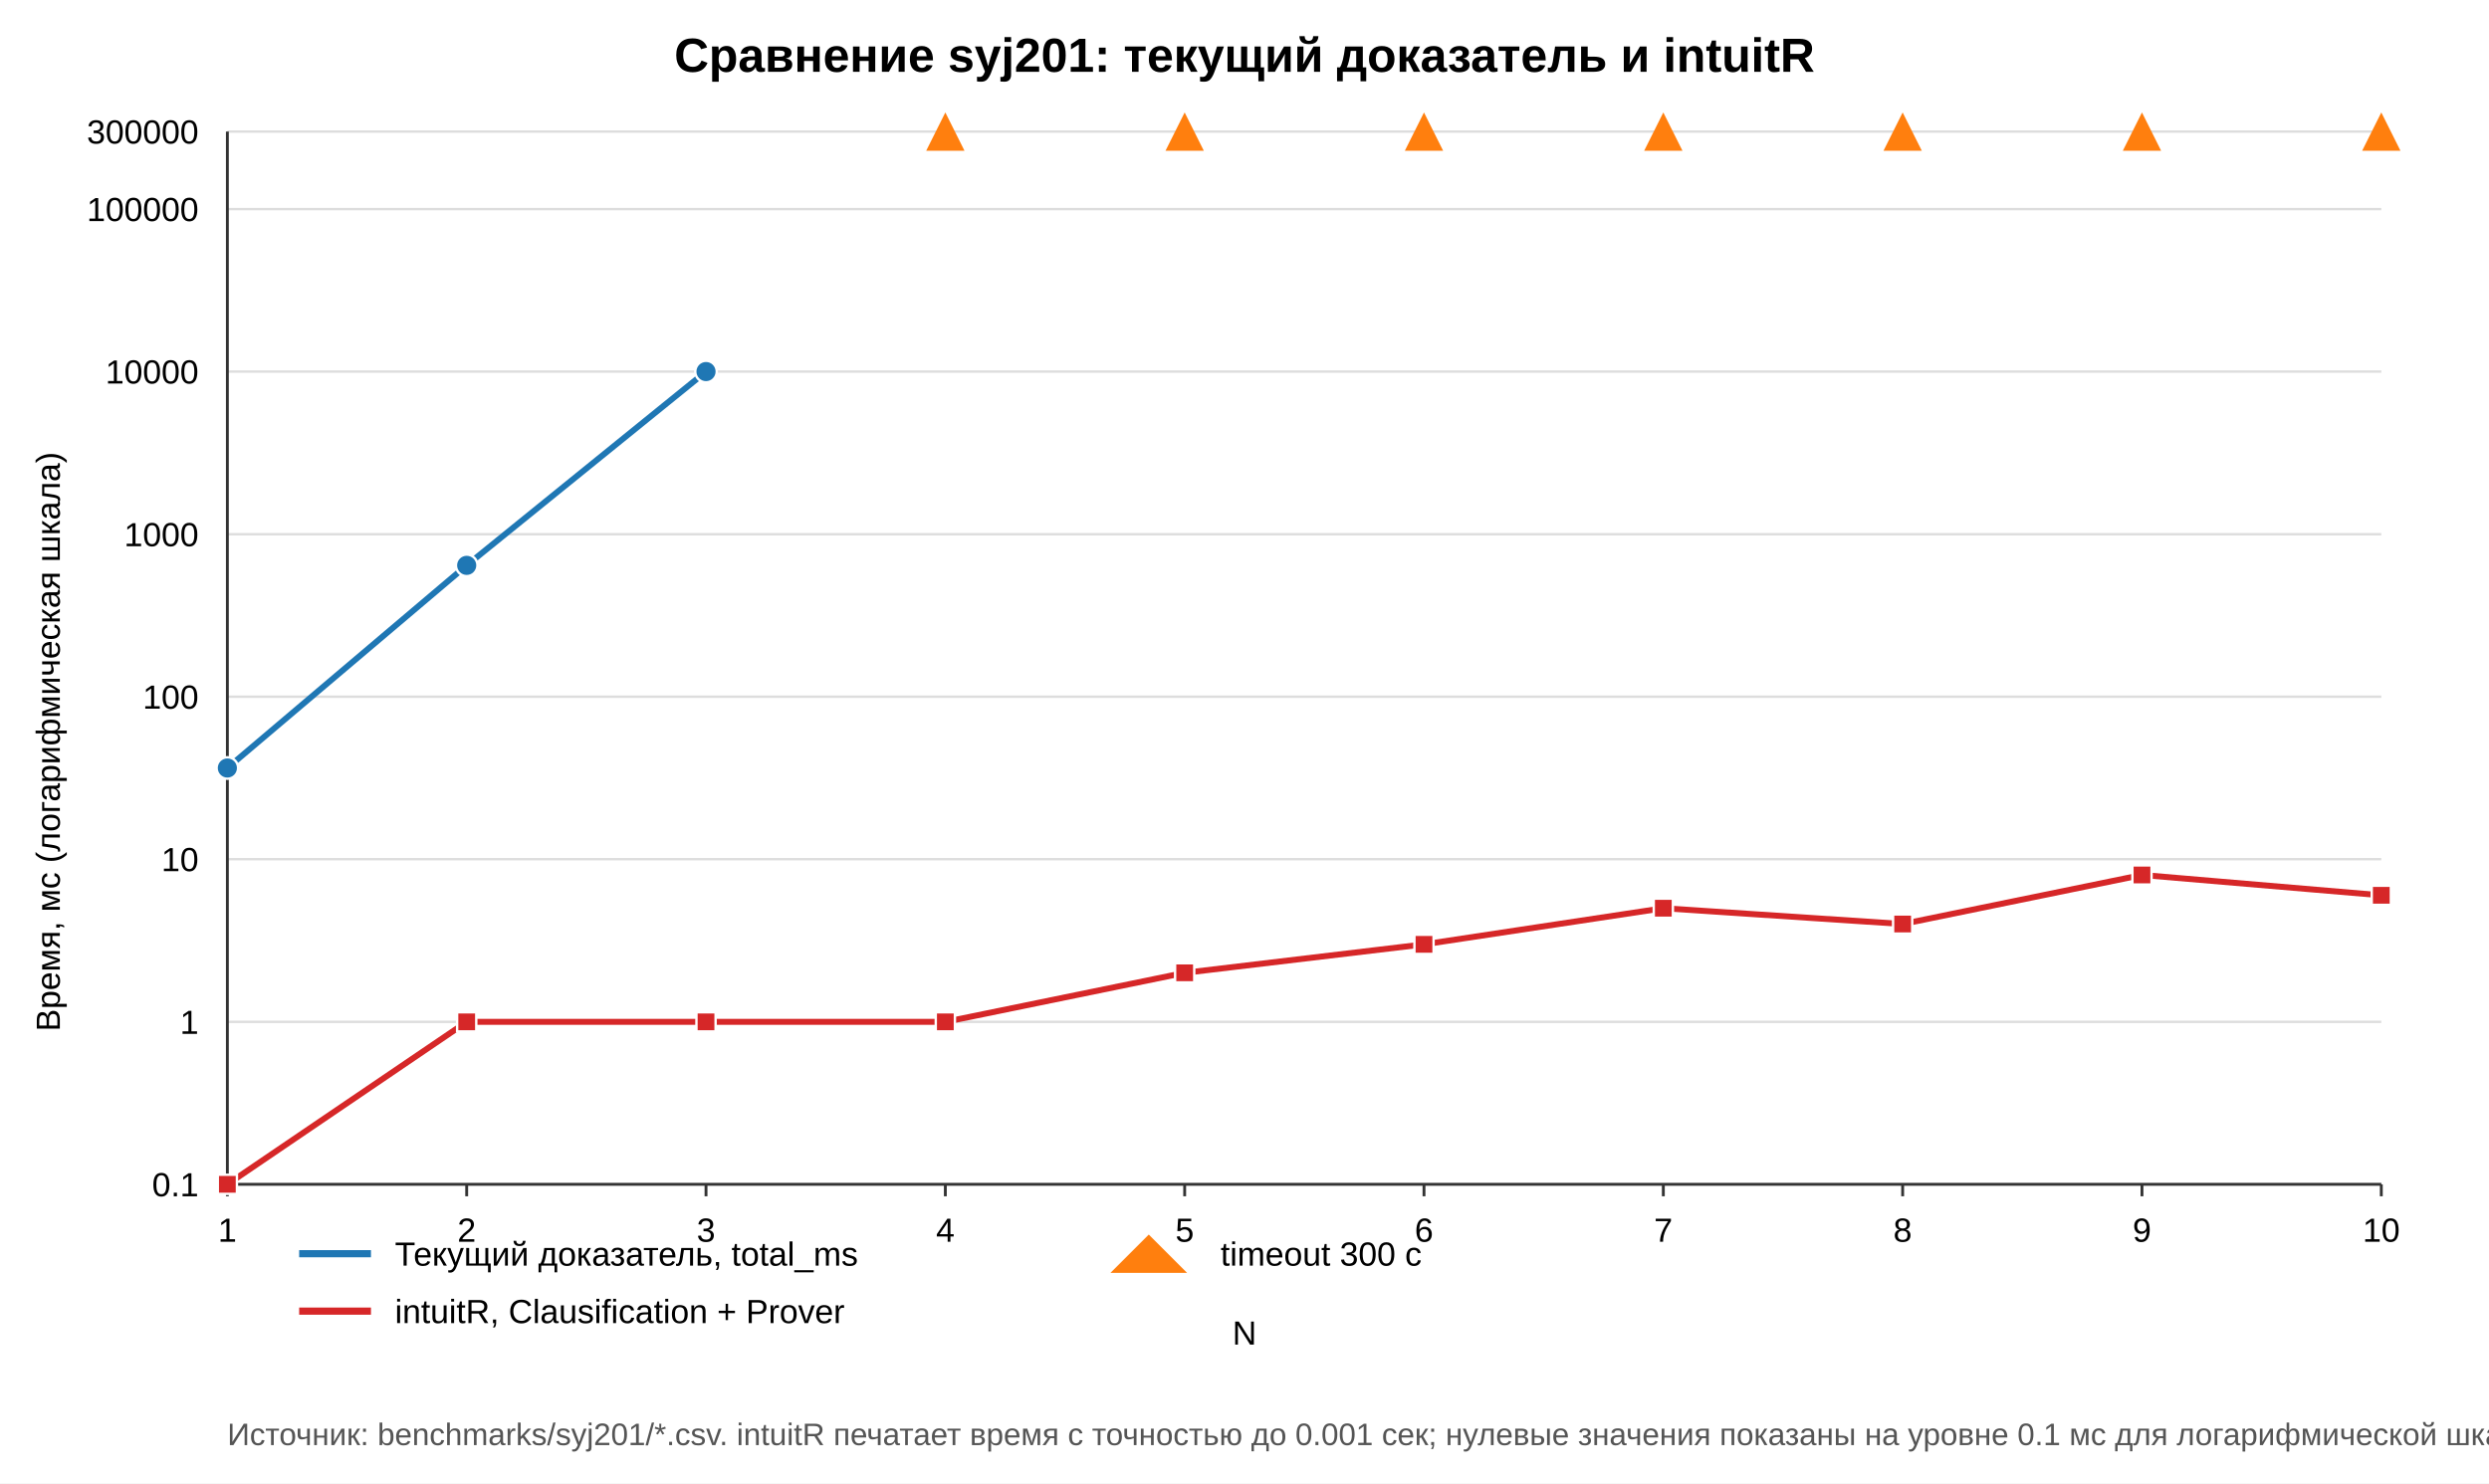
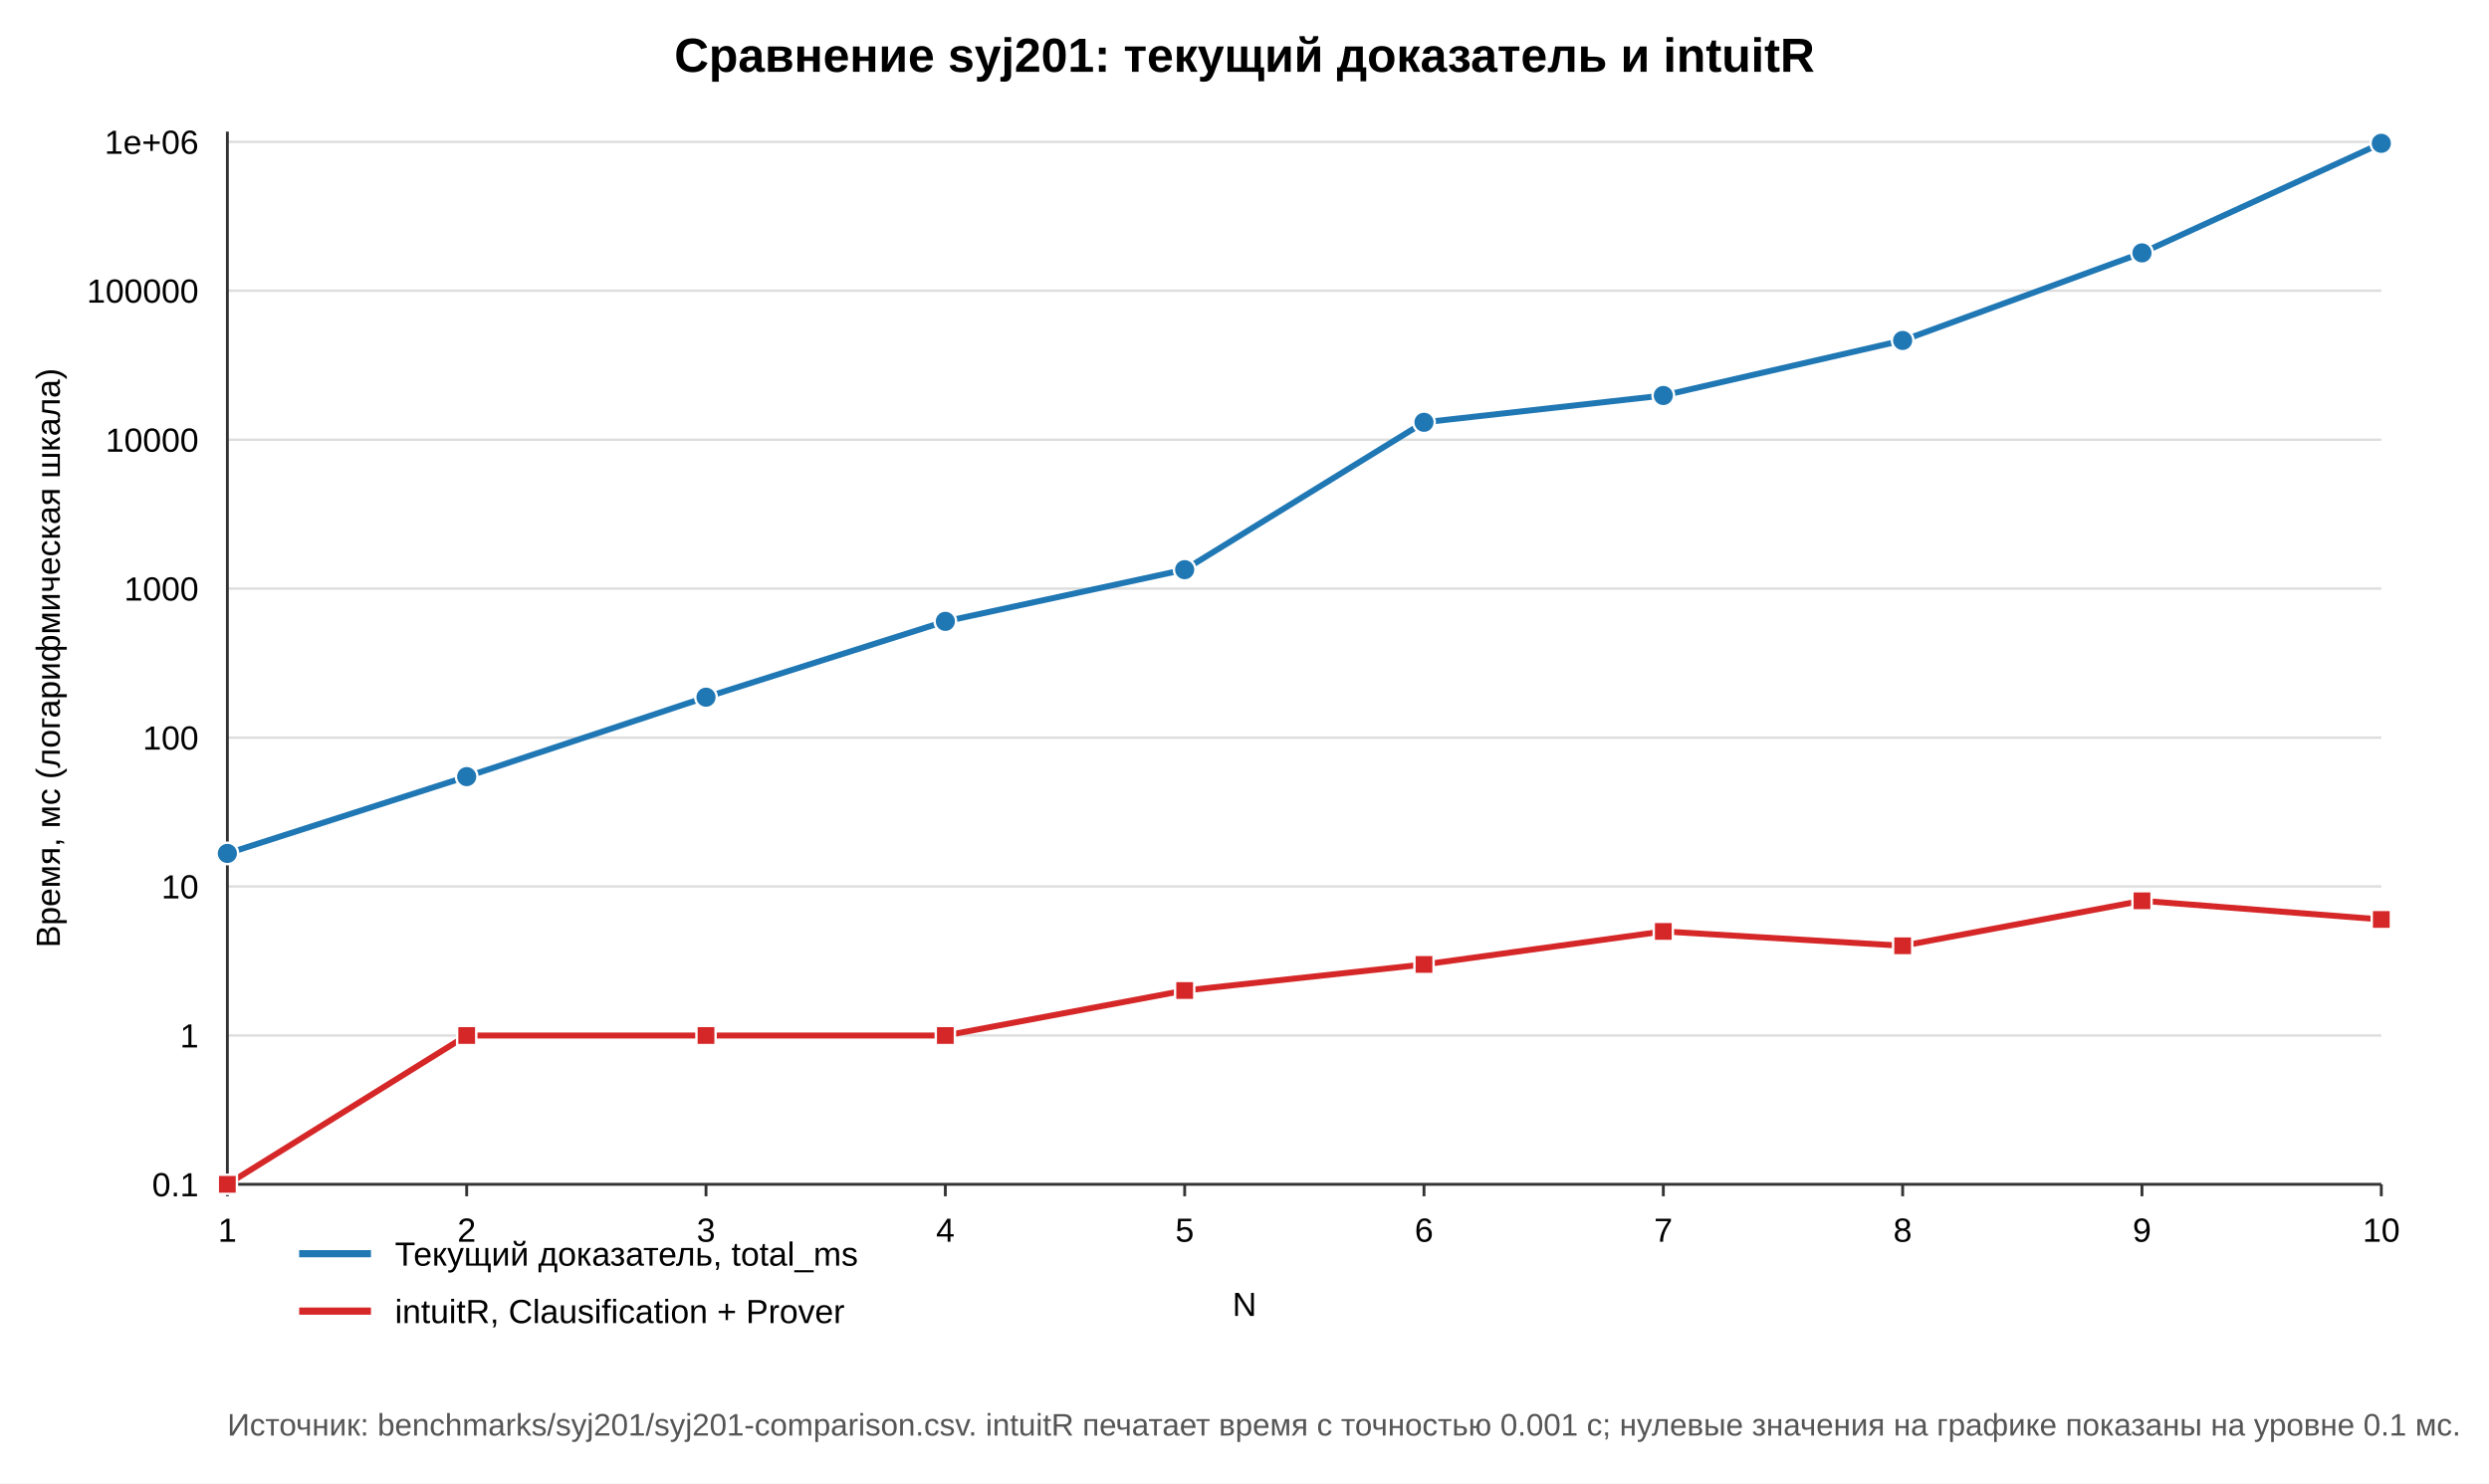
<svg xmlns="http://www.w3.org/2000/svg" width="1040" height="620" viewBox="0 0 1040 620">
  <rect width="100%" height="100%" fill="white" />
-   <style>text{font-family:Arial, sans-serif;font-size:14px}.title{font-size:20px;font-weight:bold}.axis{stroke:#333;stroke-width:1.2}.grid{stroke:#ddd;stroke-width:1}.line{fill:none;stroke-width:2.5}.marker{stroke:white;stroke-width:1}.legend{font-size:14px}.note{font-size:13px;fill:#555}</style>
-   <text class="title" x="520.0" y="30" text-anchor="middle">Сравнение syj201: текущий доказатель и intuitR</text>
-   <line class="grid" x1="95" y1="495.0" x2="995" y2="495.0" />
-   <text x="83" y="500.0" text-anchor="end">0.1</text>
-   <line class="grid" x1="95" y1="427.1" x2="995" y2="427.1" />
-   <text x="83" y="432.1" text-anchor="end">1</text>
-   <line class="grid" x1="95" y1="359.1" x2="995" y2="359.1" />
-   <text x="83" y="364.1" text-anchor="end">10</text>
-   <line class="grid" x1="95" y1="291.2" x2="995" y2="291.2" />
-   <text x="83" y="296.2" text-anchor="end">100</text>
-   <line class="grid" x1="95" y1="223.3" x2="995" y2="223.3" />
-   <text x="83" y="228.3" text-anchor="end">1000</text>
-   <line class="grid" x1="95" y1="155.3" x2="995" y2="155.3" />
-   <text x="83" y="160.3" text-anchor="end">10000</text>
-   <line class="grid" x1="95" y1="87.4" x2="995" y2="87.4" />
-   <text x="83" y="92.4" text-anchor="end">100000</text>
-   <line class="grid" x1="95" y1="55.0" x2="995" y2="55.0" />
-   <text x="83" y="60.0" text-anchor="end">300000</text>
-   <line class="axis" x1="95" y1="55" x2="95" y2="495" />
-   <line class="axis" x1="95" y1="495" x2="995" y2="495" />
-   <line class="axis" x1="95.0" y1="495" x2="95.0" y2="500" />
-   <text x="95.0" y="519" text-anchor="middle">1</text>
-   <line class="axis" x1="195.0" y1="495" x2="195.0" y2="500" />
-   <text x="195.0" y="519" text-anchor="middle">2</text>
-   <line class="axis" x1="295.0" y1="495" x2="295.0" y2="500" />
-   <text x="295.0" y="519" text-anchor="middle">3</text>
-   <line class="axis" x1="395.0" y1="495" x2="395.0" y2="500" />
-   <text x="395.0" y="519" text-anchor="middle">4</text>
-   <line class="axis" x1="495.0" y1="495" x2="495.0" y2="500" />
-   <text x="495.0" y="519" text-anchor="middle">5</text>
-   <line class="axis" x1="595.0" y1="495" x2="595.0" y2="500" />
-   <text x="595.0" y="519" text-anchor="middle">6</text>
-   <line class="axis" x1="695.0" y1="495" x2="695.0" y2="500" />
-   <text x="695.0" y="519" text-anchor="middle">7</text>
-   <line class="axis" x1="795.0" y1="495" x2="795.0" y2="500" />
-   <text x="795.0" y="519" text-anchor="middle">8</text>
-   <line class="axis" x1="895.0" y1="495" x2="895.0" y2="500" />
-   <text x="895.0" y="519" text-anchor="middle">9</text>
-   <line class="axis" x1="995.0" y1="495" x2="995.0" y2="500" />
-   <text x="995.0" y="519" text-anchor="middle">10</text>
-   <text x="520.0" y="562" text-anchor="middle">N</text>
-   <text transform="translate(25,310.0) rotate(-90)" text-anchor="middle">Время, мс (логарифмическая шкала)</text>
-   <path class="line" d="M 95.0 321.0 L 195.0 236.3 L 295.0 155.3" stroke="#1f77b4" />
-   <circle class="marker" cx="95.0" cy="321.0" r="4.5" fill="#1f77b4" />
-   <circle class="marker" cx="195.0" cy="236.3" r="4.5" fill="#1f77b4" />
-   <circle class="marker" cx="295.0" cy="155.3" r="4.5" fill="#1f77b4" />
-   <path class="line" d="M 95.0 495.0 L 195.0 427.1 L 295.0 427.1 L 395.0 427.1 L 495.0 406.6 L 595.0 394.7 L 695.0 379.6 L 795.0 386.2 L 895.0 365.7 L 995.0 374.2" stroke="#d62728" />
-   <rect class="marker" x="91.0" y="491.0" width="8" height="8" fill="#d62728" />
-   <rect class="marker" x="191.0" y="423.1" width="8" height="8" fill="#d62728" />
-   <rect class="marker" x="291.0" y="423.1" width="8" height="8" fill="#d62728" />
-   <rect class="marker" x="391.0" y="423.1" width="8" height="8" fill="#d62728" />
-   <rect class="marker" x="491.0" y="402.6" width="8" height="8" fill="#d62728" />
-   <rect class="marker" x="591.0" y="390.7" width="8" height="8" fill="#d62728" />
-   <rect class="marker" x="691.0" y="375.6" width="8" height="8" fill="#d62728" />
-   <rect class="marker" x="791.0" y="382.2" width="8" height="8" fill="#d62728" />
-   <rect class="marker" x="891.0" y="361.7" width="8" height="8" fill="#d62728" />
-   <rect class="marker" x="991.0" y="370.2" width="8" height="8" fill="#d62728" />
-   <polygon points="395.0,47.0 403.0,63.0 387.0,63.0" fill="#ff7f0e" />
-   <polygon points="495.0,47.0 503.0,63.0 487.0,63.0" fill="#ff7f0e" />
-   <polygon points="595.0,47.0 603.0,63.0 587.0,63.0" fill="#ff7f0e" />
-   <polygon points="695.0,47.0 703.0,63.0 687.0,63.0" fill="#ff7f0e" />
-   <polygon points="795.0,47.0 803.0,63.0 787.0,63.0" fill="#ff7f0e" />
-   <polygon points="895.0,47.0 903.0,63.0 887.0,63.0" fill="#ff7f0e" />
-   <polygon points="995.0,47.0 1003.0,63.0 987.0,63.0" fill="#ff7f0e" />
+   <text x="520.0" y="30" text-anchor="middle" font-family="Arial,sans-serif" font-size="20" font-weight="bold">Сравнение syj201: текущий доказатель и intuitR</text>
+   <line x1="95" y1="495.0" x2="995" y2="495.0" stroke="#ddd" stroke-width="1" />
+   <text x="83" y="500.0" text-anchor="end" font-family="Arial,sans-serif" font-size="14">0.1</text>
+   <line x1="95" y1="432.8" x2="995" y2="432.8" stroke="#ddd" stroke-width="1" />
+   <text x="83" y="437.8" text-anchor="end" font-family="Arial,sans-serif" font-size="14">1</text>
+   <line x1="95" y1="370.5" x2="995" y2="370.5" stroke="#ddd" stroke-width="1" />
+   <text x="83" y="375.5" text-anchor="end" font-family="Arial,sans-serif" font-size="14">10</text>
+   <line x1="95" y1="308.3" x2="995" y2="308.3" stroke="#ddd" stroke-width="1" />
+   <text x="83" y="313.3" text-anchor="end" font-family="Arial,sans-serif" font-size="14">100</text>
+   <line x1="95" y1="246.0" x2="995" y2="246.0" stroke="#ddd" stroke-width="1" />
+   <text x="83" y="251.0" text-anchor="end" font-family="Arial,sans-serif" font-size="14">1000</text>
+   <line x1="95" y1="183.8" x2="995" y2="183.8" stroke="#ddd" stroke-width="1" />
+   <text x="83" y="188.8" text-anchor="end" font-family="Arial,sans-serif" font-size="14">10000</text>
+   <line x1="95" y1="121.5" x2="995" y2="121.5" stroke="#ddd" stroke-width="1" />
+   <text x="83" y="126.5" text-anchor="end" font-family="Arial,sans-serif" font-size="14">100000</text>
+   <line x1="95" y1="59.3" x2="995" y2="59.3" stroke="#ddd" stroke-width="1" />
+   <text x="83" y="64.3" text-anchor="end" font-family="Arial,sans-serif" font-size="14">1e+06</text>
+   <line x1="95" y1="55" x2="95" y2="495" stroke="#333" stroke-width="1.2" />
+   <line x1="95" y1="495" x2="995" y2="495" stroke="#333" stroke-width="1.2" />
+   <line x1="95.0" y1="495" x2="95.0" y2="500" stroke="#333" stroke-width="1.2" />
+   <text x="95.0" y="519" text-anchor="middle" font-family="Arial,sans-serif" font-size="14">1</text>
+   <line x1="195.0" y1="495" x2="195.0" y2="500" stroke="#333" stroke-width="1.2" />
+   <text x="195.0" y="519" text-anchor="middle" font-family="Arial,sans-serif" font-size="14">2</text>
+   <line x1="295.0" y1="495" x2="295.0" y2="500" stroke="#333" stroke-width="1.2" />
+   <text x="295.0" y="519" text-anchor="middle" font-family="Arial,sans-serif" font-size="14">3</text>
+   <line x1="395.0" y1="495" x2="395.0" y2="500" stroke="#333" stroke-width="1.2" />
+   <text x="395.0" y="519" text-anchor="middle" font-family="Arial,sans-serif" font-size="14">4</text>
+   <line x1="495.0" y1="495" x2="495.0" y2="500" stroke="#333" stroke-width="1.2" />
+   <text x="495.0" y="519" text-anchor="middle" font-family="Arial,sans-serif" font-size="14">5</text>
+   <line x1="595.0" y1="495" x2="595.0" y2="500" stroke="#333" stroke-width="1.2" />
+   <text x="595.0" y="519" text-anchor="middle" font-family="Arial,sans-serif" font-size="14">6</text>
+   <line x1="695.0" y1="495" x2="695.0" y2="500" stroke="#333" stroke-width="1.2" />
+   <text x="695.0" y="519" text-anchor="middle" font-family="Arial,sans-serif" font-size="14">7</text>
+   <line x1="795.0" y1="495" x2="795.0" y2="500" stroke="#333" stroke-width="1.2" />
+   <text x="795.0" y="519" text-anchor="middle" font-family="Arial,sans-serif" font-size="14">8</text>
+   <line x1="895.0" y1="495" x2="895.0" y2="500" stroke="#333" stroke-width="1.2" />
+   <text x="895.0" y="519" text-anchor="middle" font-family="Arial,sans-serif" font-size="14">9</text>
+   <line x1="995.0" y1="495" x2="995.0" y2="500" stroke="#333" stroke-width="1.2" />
+   <text x="995.0" y="519" text-anchor="middle" font-family="Arial,sans-serif" font-size="14">10</text>
+   <text x="520.0" y="550" text-anchor="middle" font-family="Arial,sans-serif" font-size="14">N</text>
+   <text transform="translate(25,275.0) rotate(-90)" text-anchor="middle" font-family="Arial,sans-serif" font-size="14">Время, мс (логарифмическая шкала)</text>
+   <polyline fill="none" stroke="#1f77b4" stroke-width="2.5" points="95.0,356.7 195.0,324.6 295.0,291.4 395.0,259.7 495.0,238.1 595.0,176.5 695.0,165.3 795.0,142.3 895.0,105.7 995.0,59.9" />
+   <circle cx="95.0" cy="356.7" r="4.5" fill="#1f77b4" stroke="white" stroke-width="1" />
+   <circle cx="195.0" cy="324.6" r="4.5" fill="#1f77b4" stroke="white" stroke-width="1" />
+   <circle cx="295.0" cy="291.4" r="4.5" fill="#1f77b4" stroke="white" stroke-width="1" />
+   <circle cx="395.0" cy="259.7" r="4.5" fill="#1f77b4" stroke="white" stroke-width="1" />
+   <circle cx="495.0" cy="238.1" r="4.5" fill="#1f77b4" stroke="white" stroke-width="1" />
+   <circle cx="595.0" cy="176.5" r="4.5" fill="#1f77b4" stroke="white" stroke-width="1" />
+   <circle cx="695.0" cy="165.3" r="4.5" fill="#1f77b4" stroke="white" stroke-width="1" />
+   <circle cx="795.0" cy="142.3" r="4.5" fill="#1f77b4" stroke="white" stroke-width="1" />
+   <circle cx="895.0" cy="105.7" r="4.5" fill="#1f77b4" stroke="white" stroke-width="1" />
+   <circle cx="995.0" cy="59.9" r="4.5" fill="#1f77b4" stroke="white" stroke-width="1" />
+   <polyline fill="none" stroke="#d62728" stroke-width="2.5" points="95.0,495.0 195.0,432.8 295.0,432.8 395.0,432.8 495.0,414.0 595.0,403.1 695.0,389.3 795.0,395.3 895.0,376.5 995.0,384.3" />
+   <rect x="91.0" y="491.0" width="8" height="8" fill="#d62728" stroke="white" stroke-width="1" />
+   <rect x="191.0" y="428.8" width="8" height="8" fill="#d62728" stroke="white" stroke-width="1" />
+   <rect x="291.0" y="428.8" width="8" height="8" fill="#d62728" stroke="white" stroke-width="1" />
+   <rect x="391.0" y="428.8" width="8" height="8" fill="#d62728" stroke="white" stroke-width="1" />
+   <rect x="491.0" y="410.0" width="8" height="8" fill="#d62728" stroke="white" stroke-width="1" />
+   <rect x="591.0" y="399.1" width="8" height="8" fill="#d62728" stroke="white" stroke-width="1" />
+   <rect x="691.0" y="385.3" width="8" height="8" fill="#d62728" stroke="white" stroke-width="1" />
+   <rect x="791.0" y="391.3" width="8" height="8" fill="#d62728" stroke="white" stroke-width="1" />
+   <rect x="891.0" y="372.5" width="8" height="8" fill="#d62728" stroke="white" stroke-width="1" />
+   <rect x="991.0" y="380.3" width="8" height="8" fill="#d62728" stroke="white" stroke-width="1" />
  <line x1="125" y1="524" x2="155" y2="524" stroke="#1f77b4" stroke-width="3" />
-   <text class="legend" x="165" y="529">Текущий доказатель, total_ms</text>
+   <text x="165" y="529" font-family="Arial,sans-serif" font-size="14">Текущий доказатель, total_ms</text>
  <line x1="125" y1="548" x2="155" y2="548" stroke="#d62728" stroke-width="3" />
-   <text class="legend" x="165" y="553">intuitR, Clausification + Prover</text>
-   <polygon points="480,516 496,532 464,532" fill="#ff7f0e" />
-   <text class="legend" x="510" y="529">timeout 300 с</text>
-   <text class="note" x="95" y="604">Источник: benchmarks/syj201/*.csv. intuitR печатает время с точностью до 0.001 сек; нулевые значения показаны на уровне 0.1 мс для логарифмической шкалы.</text>
+   <text x="165" y="553" font-family="Arial,sans-serif" font-size="14">intuitR, Clausification + Prover</text>
+   <text x="95" y="600" font-family="Arial,sans-serif" font-size="13" fill="#555">Источник: benchmarks/syj201/syj201-comparison.csv. intuitR печатает время с точностью 0.001 с; нулевые значения на графике показаны на уровне 0.1 мс.</text>
</svg>
